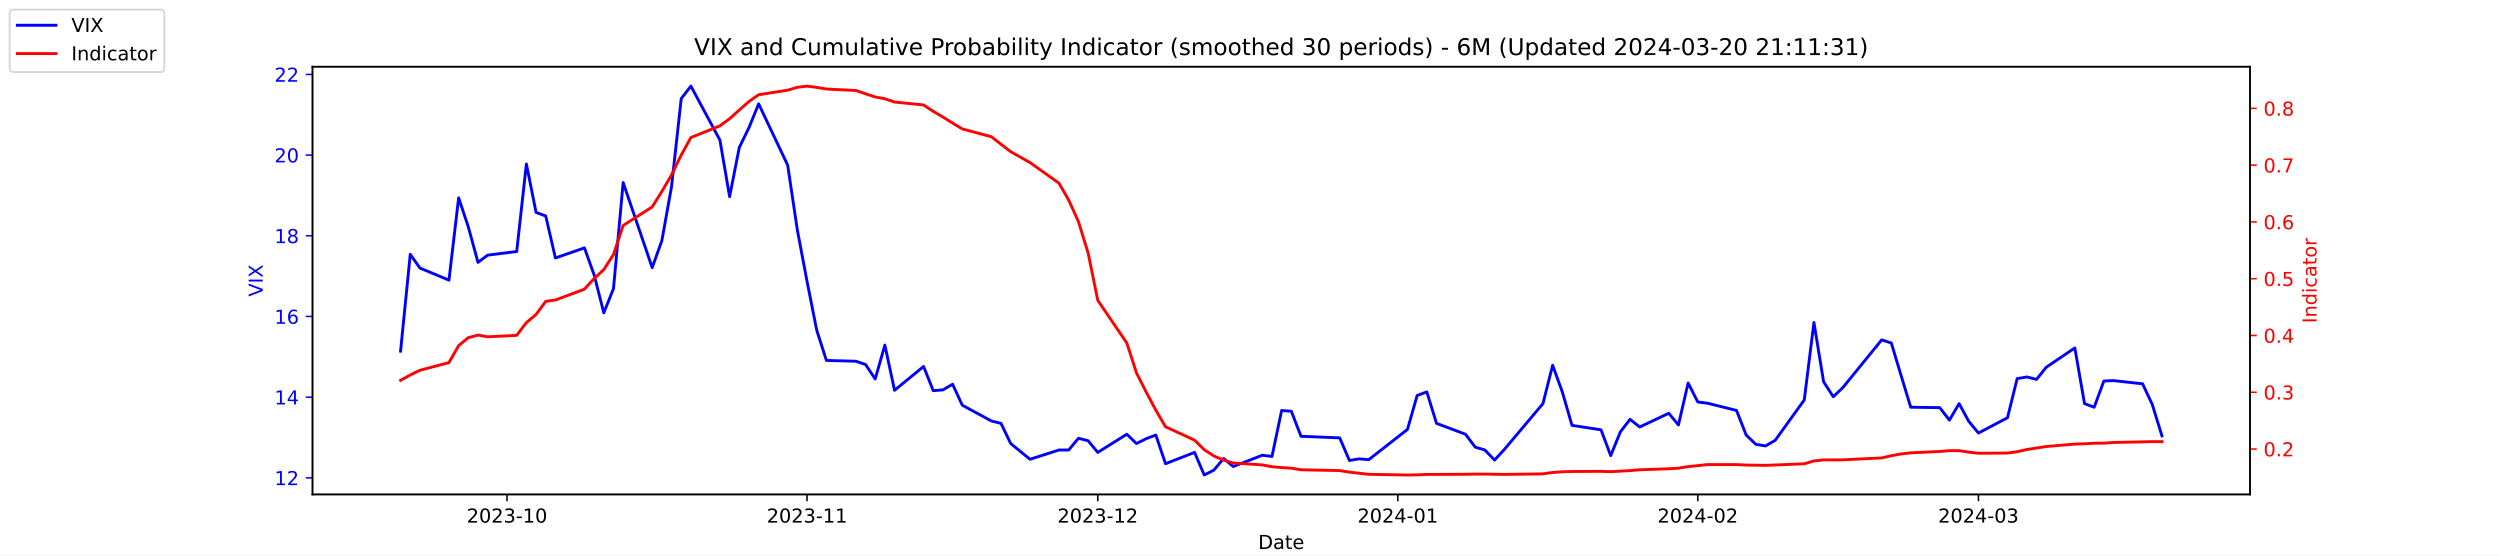
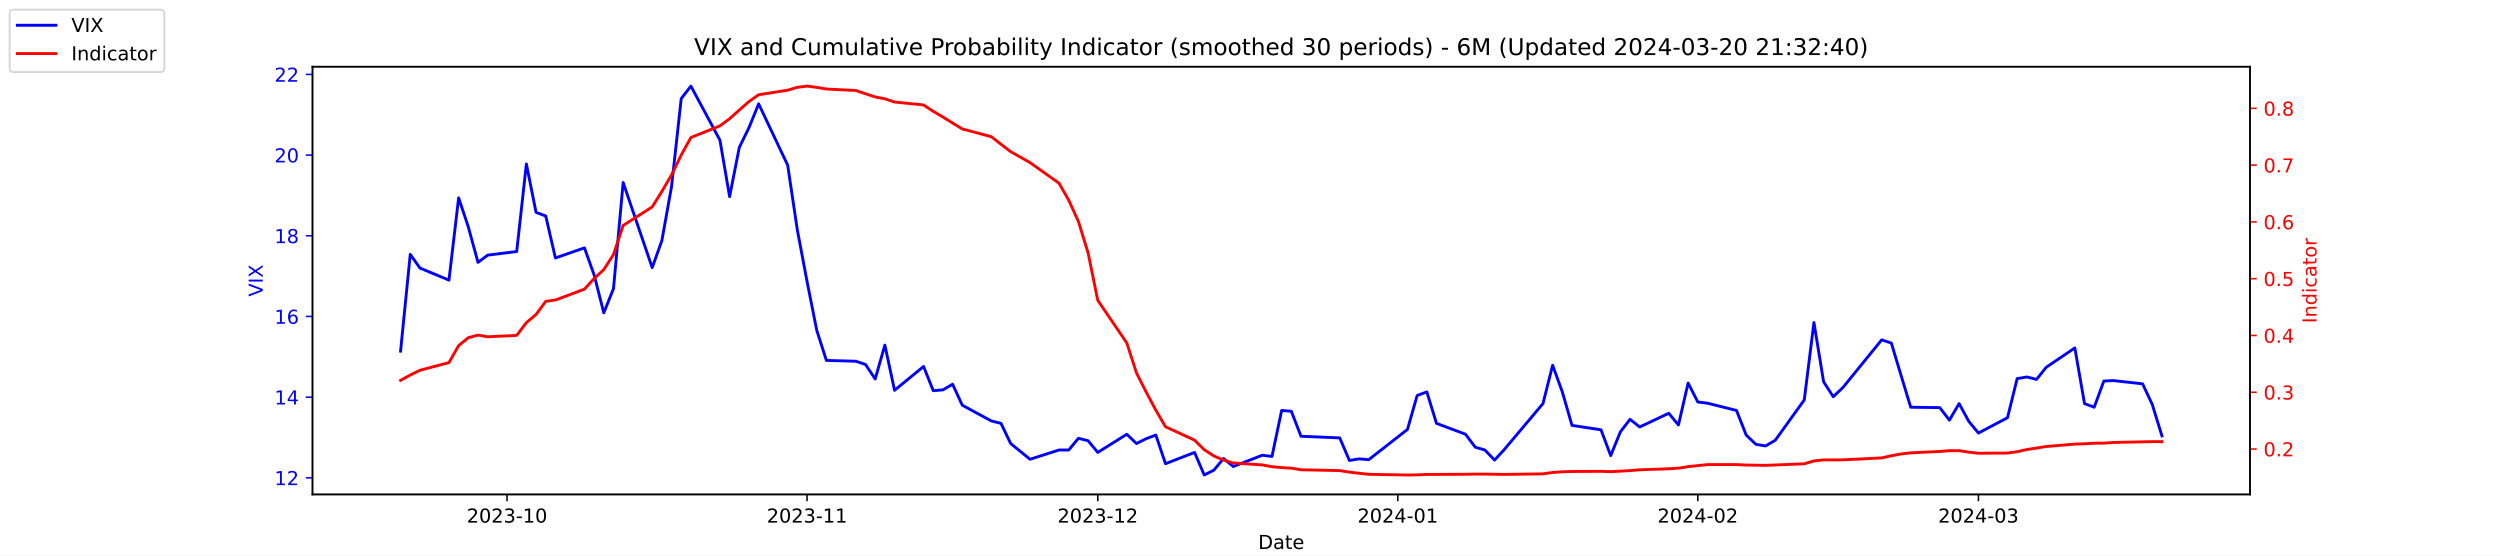
<svg xmlns="http://www.w3.org/2000/svg" xmlns:xlink="http://www.w3.org/1999/xlink" width="1296pt" height="288pt" viewBox="0 0 1296 288" version="1.1">
  <defs>
    <style type="text/css">*{stroke-linejoin: round; stroke-linecap: butt}</style>
  </defs>
  <g id="figure_1">
    <g id="patch_1">
      <path d="M 0 288  L 1296 288  L 1296 0  L 0 0  z " style="fill: #ffffff" />
    </g>
    <g id="axes_1">
      <g id="patch_2">
        <path d="M 162 256.32  L 1166.4 256.32  L 1166.4 34.56  L 162 34.56  z " style="fill: #ffffff" />
      </g>
      <g id="matplotlib.axis_1">
        <g id="xtick_1">
          <g id="line2d_1">
            <defs>
-               <path id="m74abf81639" d="M 0 0  L 0 3.5  " style="stroke: #000000; stroke-width: 0.8" />
+               <path id="m8ba4e95aa3" d="M 0 0  L 0 3.5  " style="stroke: #000000; stroke-width: 0.8" />
            </defs>
            <g>
-               <use xlink:href="#m74abf81639" x="262.841" y="256.32" style="stroke: #000000; stroke-width: 0.8" />
+               <use xlink:href="#m8ba4e95aa3" x="262.841" y="256.32" style="stroke: #000000; stroke-width: 0.8" />
            </g>
          </g>
          <g id="text_1">
            <g transform="translate(241.95 270.9184) scale(0.1 -0.1)">
              <defs>
                <path id="DejaVuSans-32" d="M 1228 531  L 3431 531  L 3431 0  L 469 0  L 469 531  Q 828 903 1448 1529  Q 2069 2156 2228 2338  Q 2531 2678 2651 2914  Q 2772 3150 2772 3378  Q 2772 3750 2511 3984  Q 2250 4219 1831 4219  Q 1534 4219 1204 4116  Q 875 4013 500 3803  L 500 4441  Q 881 4594 1212 4672  Q 1544 4750 1819 4750  Q 2544 4750 2975 4387  Q 3406 4025 3406 3419  Q 3406 3131 3298 2873  Q 3191 2616 2906 2266  Q 2828 2175 2409 1742  Q 1991 1309 1228 531  z " transform="scale(0.015625)" />
                <path id="DejaVuSans-30" d="M 2034 4250  Q 1547 4250 1301 3770  Q 1056 3291 1056 2328  Q 1056 1369 1301 889  Q 1547 409 2034 409  Q 2525 409 2770 889  Q 3016 1369 3016 2328  Q 3016 3291 2770 3770  Q 2525 4250 2034 4250  z M 2034 4750  Q 2819 4750 3233 4129  Q 3647 3509 3647 2328  Q 3647 1150 3233 529  Q 2819 -91 2034 -91  Q 1250 -91 836 529  Q 422 1150 422 2328  Q 422 3509 836 4129  Q 1250 4750 2034 4750  z " transform="scale(0.015625)" />
                <path id="DejaVuSans-33" d="M 2597 2516  Q 3050 2419 3304 2112  Q 3559 1806 3559 1356  Q 3559 666 3084 287  Q 2609 -91 1734 -91  Q 1441 -91 1130 -33  Q 819 25 488 141  L 488 750  Q 750 597 1062 519  Q 1375 441 1716 441  Q 2309 441 2620 675  Q 2931 909 2931 1356  Q 2931 1769 2642 2001  Q 2353 2234 1838 2234  L 1294 2234  L 1294 2753  L 1863 2753  Q 2328 2753 2575 2939  Q 2822 3125 2822 3475  Q 2822 3834 2567 4026  Q 2313 4219 1838 4219  Q 1578 4219 1281 4162  Q 984 4106 628 3988  L 628 4550  Q 988 4650 1302 4700  Q 1616 4750 1894 4750  Q 2613 4750 3031 4423  Q 3450 4097 3450 3541  Q 3450 3153 3228 2886  Q 3006 2619 2597 2516  z " transform="scale(0.015625)" />
                <path id="DejaVuSans-2d" d="M 313 2009  L 1997 2009  L 1997 1497  L 313 1497  L 313 2009  z " transform="scale(0.015625)" />
                <path id="DejaVuSans-31" d="M 794 531  L 1825 531  L 1825 4091  L 703 3866  L 703 4441  L 1819 4666  L 2450 4666  L 2450 531  L 3481 531  L 3481 0  L 794 0  L 794 531  z " transform="scale(0.015625)" />
              </defs>
              <use xlink:href="#DejaVuSans-32" />
              <use xlink:href="#DejaVuSans-30" x="63.623" />
              <use xlink:href="#DejaVuSans-32" x="127.246" />
              <use xlink:href="#DejaVuSans-33" x="190.869" />
              <use xlink:href="#DejaVuSans-2d" x="254.492" />
              <use xlink:href="#DejaVuSans-31" x="290.576" />
              <use xlink:href="#DejaVuSans-30" x="354.199" />
            </g>
          </g>
        </g>
        <g id="xtick_2">
          <g id="line2d_2">
            <g>
-               <use xlink:href="#m74abf81639" x="418.368" y="256.32" style="stroke: #000000; stroke-width: 0.8" />
+               <use xlink:href="#m8ba4e95aa3" x="418.368" y="256.32" style="stroke: #000000; stroke-width: 0.8" />
            </g>
          </g>
          <g id="text_2">
            <g transform="translate(397.4764 270.9184) scale(0.1 -0.1)">
              <use xlink:href="#DejaVuSans-32" />
              <use xlink:href="#DejaVuSans-30" x="63.623" />
              <use xlink:href="#DejaVuSans-32" x="127.246" />
              <use xlink:href="#DejaVuSans-33" x="190.869" />
              <use xlink:href="#DejaVuSans-2d" x="254.492" />
              <use xlink:href="#DejaVuSans-31" x="290.576" />
              <use xlink:href="#DejaVuSans-31" x="354.199" />
            </g>
          </g>
        </g>
        <g id="xtick_3">
          <g id="line2d_3">
            <g>
-               <use xlink:href="#m74abf81639" x="569.086" y="256.32" style="stroke: #000000; stroke-width: 0.8" />
+               <use xlink:href="#m8ba4e95aa3" x="569.086" y="256.32" style="stroke: #000000; stroke-width: 0.8" />
            </g>
          </g>
          <g id="text_3">
            <g transform="translate(548.195 270.9184) scale(0.1 -0.1)">
              <use xlink:href="#DejaVuSans-32" />
              <use xlink:href="#DejaVuSans-30" x="63.623" />
              <use xlink:href="#DejaVuSans-32" x="127.246" />
              <use xlink:href="#DejaVuSans-33" x="190.869" />
              <use xlink:href="#DejaVuSans-2d" x="254.492" />
              <use xlink:href="#DejaVuSans-31" x="290.576" />
              <use xlink:href="#DejaVuSans-32" x="354.199" />
            </g>
          </g>
        </g>
        <g id="xtick_4">
          <g id="line2d_4">
            <g>
-               <use xlink:href="#m74abf81639" x="724.613" y="256.32" style="stroke: #000000; stroke-width: 0.8" />
+               <use xlink:href="#m8ba4e95aa3" x="724.613" y="256.32" style="stroke: #000000; stroke-width: 0.8" />
            </g>
          </g>
          <g id="text_4">
            <g transform="translate(703.7214 270.9184) scale(0.1 -0.1)">
              <defs>
                <path id="DejaVuSans-34" d="M 2419 4116  L 825 1625  L 2419 1625  L 2419 4116  z M 2253 4666  L 3047 4666  L 3047 1625  L 3713 1625  L 3713 1100  L 3047 1100  L 3047 0  L 2419 0  L 2419 1100  L 313 1100  L 313 1709  L 2253 4666  z " transform="scale(0.015625)" />
              </defs>
              <use xlink:href="#DejaVuSans-32" />
              <use xlink:href="#DejaVuSans-30" x="63.623" />
              <use xlink:href="#DejaVuSans-32" x="127.246" />
              <use xlink:href="#DejaVuSans-34" x="190.869" />
              <use xlink:href="#DejaVuSans-2d" x="254.492" />
              <use xlink:href="#DejaVuSans-30" x="290.576" />
              <use xlink:href="#DejaVuSans-31" x="354.199" />
            </g>
          </g>
        </g>
        <g id="xtick_5">
          <g id="line2d_5">
            <g>
-               <use xlink:href="#m74abf81639" x="880.139" y="256.32" style="stroke: #000000; stroke-width: 0.8" />
+               <use xlink:href="#m8ba4e95aa3" x="880.139" y="256.32" style="stroke: #000000; stroke-width: 0.8" />
            </g>
          </g>
          <g id="text_5">
            <g transform="translate(859.2479 270.9184) scale(0.1 -0.1)">
              <use xlink:href="#DejaVuSans-32" />
              <use xlink:href="#DejaVuSans-30" x="63.623" />
              <use xlink:href="#DejaVuSans-32" x="127.246" />
              <use xlink:href="#DejaVuSans-34" x="190.869" />
              <use xlink:href="#DejaVuSans-2d" x="254.492" />
              <use xlink:href="#DejaVuSans-30" x="290.576" />
              <use xlink:href="#DejaVuSans-32" x="354.199" />
            </g>
          </g>
        </g>
        <g id="xtick_6">
          <g id="line2d_6">
            <g>
-               <use xlink:href="#m74abf81639" x="1025.632" y="256.32" style="stroke: #000000; stroke-width: 0.8" />
+               <use xlink:href="#m8ba4e95aa3" x="1025.632" y="256.32" style="stroke: #000000; stroke-width: 0.8" />
            </g>
          </g>
          <g id="text_6">
            <g transform="translate(1004.74 270.9184) scale(0.1 -0.1)">
              <use xlink:href="#DejaVuSans-32" />
              <use xlink:href="#DejaVuSans-30" x="63.623" />
              <use xlink:href="#DejaVuSans-32" x="127.246" />
              <use xlink:href="#DejaVuSans-34" x="190.869" />
              <use xlink:href="#DejaVuSans-2d" x="254.492" />
              <use xlink:href="#DejaVuSans-30" x="290.576" />
              <use xlink:href="#DejaVuSans-33" x="354.199" />
            </g>
          </g>
        </g>
        <g id="text_7">
          <g transform="translate(652.2492 284.5966) scale(0.1 -0.1)">
            <defs>
              <path id="DejaVuSans-44" d="M 1259 4147  L 1259 519  L 2022 519  Q 2988 519 3436 956  Q 3884 1394 3884 2338  Q 3884 3275 3436 3711  Q 2988 4147 2022 4147  L 1259 4147  z M 628 4666  L 1925 4666  Q 3281 4666 3915 4102  Q 4550 3538 4550 2338  Q 4550 1131 3912 565  Q 3275 0 1925 0  L 628 0  L 628 4666  z " transform="scale(0.015625)" />
              <path id="DejaVuSans-61" d="M 2194 1759  Q 1497 1759 1228 1600  Q 959 1441 959 1056  Q 959 750 1161 570  Q 1363 391 1709 391  Q 2188 391 2477 730  Q 2766 1069 2766 1631  L 2766 1759  L 2194 1759  z M 3341 1997  L 3341 0  L 2766 0  L 2766 531  Q 2569 213 2275 61  Q 1981 -91 1556 -91  Q 1019 -91 701 211  Q 384 513 384 1019  Q 384 1609 779 1909  Q 1175 2209 1959 2209  L 2766 2209  L 2766 2266  Q 2766 2663 2505 2880  Q 2244 3097 1772 3097  Q 1472 3097 1187 3025  Q 903 2953 641 2809  L 641 3341  Q 956 3463 1253 3523  Q 1550 3584 1831 3584  Q 2591 3584 2966 3190  Q 3341 2797 3341 1997  z " transform="scale(0.015625)" />
              <path id="DejaVuSans-74" d="M 1172 4494  L 1172 3500  L 2356 3500  L 2356 3053  L 1172 3053  L 1172 1153  Q 1172 725 1289 603  Q 1406 481 1766 481  L 2356 481  L 2356 0  L 1766 0  Q 1100 0 847 248  Q 594 497 594 1153  L 594 3053  L 172 3053  L 172 3500  L 594 3500  L 594 4494  L 1172 4494  z " transform="scale(0.015625)" />
              <path id="DejaVuSans-65" d="M 3597 1894  L 3597 1613  L 953 1613  Q 991 1019 1311 708  Q 1631 397 2203 397  Q 2534 397 2845 478  Q 3156 559 3463 722  L 3463 178  Q 3153 47 2828 -22  Q 2503 -91 2169 -91  Q 1331 -91 842 396  Q 353 884 353 1716  Q 353 2575 817 3079  Q 1281 3584 2069 3584  Q 2775 3584 3186 3129  Q 3597 2675 3597 1894  z M 3022 2063  Q 3016 2534 2758 2815  Q 2500 3097 2075 3097  Q 1594 3097 1305 2825  Q 1016 2553 972 2059  L 3022 2063  z " transform="scale(0.015625)" />
            </defs>
            <use xlink:href="#DejaVuSans-44" />
            <use xlink:href="#DejaVuSans-61" x="77.002" />
            <use xlink:href="#DejaVuSans-74" x="138.281" />
            <use xlink:href="#DejaVuSans-65" x="177.49" />
          </g>
        </g>
      </g>
      <g id="matplotlib.axis_2">
        <g id="ytick_1">
          <g id="line2d_7">
            <defs>
-               <path id="m0c8f00a185" d="M 0 0  L -3.5 0  " style="stroke: #0000ff; stroke-width: 0.8" />
+               <path id="mf5f416927c" d="M 0 0  L -3.5 0  " style="stroke: #0000ff; stroke-width: 0.8" />
            </defs>
            <g>
-               <use xlink:href="#m0c8f00a185" x="162" y="247.704" style="fill: #0000ff; stroke: #0000ff; stroke-width: 0.8" />
+               <use xlink:href="#mf5f416927c" x="162" y="247.704" style="fill: #0000ff; stroke: #0000ff; stroke-width: 0.8" />
            </g>
          </g>
          <g id="text_8">
            <g style="fill: #0000ff" transform="translate(142.275 251.5031) scale(0.1 -0.1)">
              <use xlink:href="#DejaVuSans-31" />
              <use xlink:href="#DejaVuSans-32" x="63.623" />
            </g>
          </g>
        </g>
        <g id="ytick_2">
          <g id="line2d_8">
            <g>
-               <use xlink:href="#m0c8f00a185" x="162" y="205.878" style="fill: #0000ff; stroke: #0000ff; stroke-width: 0.8" />
+               <use xlink:href="#mf5f416927c" x="162" y="205.878" style="fill: #0000ff; stroke: #0000ff; stroke-width: 0.8" />
            </g>
          </g>
          <g id="text_9">
            <g style="fill: #0000ff" transform="translate(142.275 209.6774) scale(0.1 -0.1)">
              <use xlink:href="#DejaVuSans-31" />
              <use xlink:href="#DejaVuSans-34" x="63.623" />
            </g>
          </g>
        </g>
        <g id="ytick_3">
          <g id="line2d_9">
            <g>
-               <use xlink:href="#m0c8f00a185" x="162" y="164.052" style="fill: #0000ff; stroke: #0000ff; stroke-width: 0.8" />
+               <use xlink:href="#mf5f416927c" x="162" y="164.052" style="fill: #0000ff; stroke: #0000ff; stroke-width: 0.8" />
            </g>
          </g>
          <g id="text_10">
            <g style="fill: #0000ff" transform="translate(142.275 167.8517) scale(0.1 -0.1)">
              <defs>
                <path id="DejaVuSans-36" d="M 2113 2584  Q 1688 2584 1439 2293  Q 1191 2003 1191 1497  Q 1191 994 1439 701  Q 1688 409 2113 409  Q 2538 409 2786 701  Q 3034 994 3034 1497  Q 3034 2003 2786 2293  Q 2538 2584 2113 2584  z M 3366 4563  L 3366 3988  Q 3128 4100 2886 4159  Q 2644 4219 2406 4219  Q 1781 4219 1451 3797  Q 1122 3375 1075 2522  Q 1259 2794 1537 2939  Q 1816 3084 2150 3084  Q 2853 3084 3261 2657  Q 3669 2231 3669 1497  Q 3669 778 3244 343  Q 2819 -91 2113 -91  Q 1303 -91 875 529  Q 447 1150 447 2328  Q 447 3434 972 4092  Q 1497 4750 2381 4750  Q 2619 4750 2861 4703  Q 3103 4656 3366 4563  z " transform="scale(0.015625)" />
              </defs>
              <use xlink:href="#DejaVuSans-31" />
              <use xlink:href="#DejaVuSans-36" x="63.623" />
            </g>
          </g>
        </g>
        <g id="ytick_4">
          <g id="line2d_10">
            <g>
-               <use xlink:href="#m0c8f00a185" x="162" y="122.227" style="fill: #0000ff; stroke: #0000ff; stroke-width: 0.8" />
+               <use xlink:href="#mf5f416927c" x="162" y="122.227" style="fill: #0000ff; stroke: #0000ff; stroke-width: 0.8" />
            </g>
          </g>
          <g id="text_11">
            <g style="fill: #0000ff" transform="translate(142.275 126.0259) scale(0.1 -0.1)">
              <defs>
                <path id="DejaVuSans-38" d="M 2034 2216  Q 1584 2216 1326 1975  Q 1069 1734 1069 1313  Q 1069 891 1326 650  Q 1584 409 2034 409  Q 2484 409 2743 651  Q 3003 894 3003 1313  Q 3003 1734 2745 1975  Q 2488 2216 2034 2216  z M 1403 2484  Q 997 2584 770 2862  Q 544 3141 544 3541  Q 544 4100 942 4425  Q 1341 4750 2034 4750  Q 2731 4750 3128 4425  Q 3525 4100 3525 3541  Q 3525 3141 3298 2862  Q 3072 2584 2669 2484  Q 3125 2378 3379 2068  Q 3634 1759 3634 1313  Q 3634 634 3220 271  Q 2806 -91 2034 -91  Q 1263 -91 848 271  Q 434 634 434 1313  Q 434 1759 690 2068  Q 947 2378 1403 2484  z M 1172 3481  Q 1172 3119 1398 2916  Q 1625 2713 2034 2713  Q 2441 2713 2670 2916  Q 2900 3119 2900 3481  Q 2900 3844 2670 4047  Q 2441 4250 2034 4250  Q 1625 4250 1398 4047  Q 1172 3844 1172 3481  z " transform="scale(0.015625)" />
              </defs>
              <use xlink:href="#DejaVuSans-31" />
              <use xlink:href="#DejaVuSans-38" x="63.623" />
            </g>
          </g>
        </g>
        <g id="ytick_5">
          <g id="line2d_11">
            <g>
-               <use xlink:href="#m0c8f00a185" x="162" y="80.401" style="fill: #0000ff; stroke: #0000ff; stroke-width: 0.8" />
+               <use xlink:href="#mf5f416927c" x="162" y="80.401" style="fill: #0000ff; stroke: #0000ff; stroke-width: 0.8" />
            </g>
          </g>
          <g id="text_12">
            <g style="fill: #0000ff" transform="translate(142.275 84.2002) scale(0.1 -0.1)">
              <use xlink:href="#DejaVuSans-32" />
              <use xlink:href="#DejaVuSans-30" x="63.623" />
            </g>
          </g>
        </g>
        <g id="ytick_6">
          <g id="line2d_12">
            <g>
-               <use xlink:href="#m0c8f00a185" x="162" y="38.575" style="fill: #0000ff; stroke: #0000ff; stroke-width: 0.8" />
+               <use xlink:href="#mf5f416927c" x="162" y="38.575" style="fill: #0000ff; stroke: #0000ff; stroke-width: 0.8" />
            </g>
          </g>
          <g id="text_13">
            <g style="fill: #0000ff" transform="translate(142.275 42.37447) scale(0.1 -0.1)">
              <use xlink:href="#DejaVuSans-32" />
              <use xlink:href="#DejaVuSans-32" x="63.623" />
            </g>
          </g>
        </g>
        <g id="text_14">
          <g style="fill: #0000ff" transform="translate(136.1953 153.7603) rotate(-90) scale(0.1 -0.1)">
            <defs>
              <path id="DejaVuSans-56" d="M 1831 0  L 50 4666  L 709 4666  L 2188 738  L 3669 4666  L 4325 4666  L 2547 0  L 1831 0  z " transform="scale(0.015625)" />
              <path id="DejaVuSans-49" d="M 628 4666  L 1259 4666  L 1259 0  L 628 0  L 628 4666  z " transform="scale(0.015625)" />
              <path id="DejaVuSans-58" d="M 403 4666  L 1081 4666  L 2241 2931  L 3406 4666  L 4084 4666  L 2584 2425  L 4184 0  L 3506 0  L 2194 1984  L 872 0  L 191 0  L 1856 2491  L 403 4666  z " transform="scale(0.015625)" />
            </defs>
            <use xlink:href="#DejaVuSans-56" />
            <use xlink:href="#DejaVuSans-49" x="68.408" />
            <use xlink:href="#DejaVuSans-58" x="97.9" />
          </g>
        </g>
      </g>
      <g id="line2d_13">
-         <path d="M 207.655 182.037  L 212.672 131.847  L 217.689 138.957  L 232.739 145.231  L 237.756 102.569  L 242.773 117.626  L 247.79 136.029  L 252.807 132.265  L 267.858 130.383  L 272.875 85.002  L 277.892 110.097  L 282.909 111.979  L 287.926 133.729  L 302.977 128.501  L 307.994 142.512  L 313.011 162.17  L 318.028 149.623  L 323.045 94.622  L 338.096 138.748  L 343.113 124.736  L 348.13 96.713  L 353.147 51.123  L 358.164 44.64  L 373.215 72.663  L 378.232 101.941  L 383.249 76.428  L 388.266 66.18  L 393.283 53.842  L 408.334 85.629  L 413.351 119.299  L 418.368 145.858  L 423.385 171.163  L 428.402 186.847  L 443.662 187.266  L 448.679 188.939  L 453.696 196.467  L 458.713 178.901  L 463.73 202.323  L 478.781 189.984  L 483.798 202.532  L 488.815 202.114  L 493.832 199.186  L 498.849 210.061  L 513.9 218.217  L 518.917 219.472  L 523.934 229.928  L 533.967 238.084  L 549.018 233.274  L 554.035 233.274  L 559.052 227.209  L 564.069 228.464  L 569.086 234.529  L 584.137 225.118  L 589.154 229.928  L 594.171 227.418  L 599.188 225.536  L 604.205 240.384  L 619.256 234.529  L 624.273 246.24  L 629.29 243.73  L 634.307 237.666  L 639.324 241.848  L 654.375 235.993  L 659.392 236.62  L 664.409 212.779  L 669.426 213.198  L 674.443 226.164  L 694.511 227  L 699.528 238.711  L 704.545 237.875  L 709.562 238.293  L 729.63 222.608  L 734.647 205.042  L 739.664 203.159  L 744.681 219.472  L 759.732 225.118  L 764.749 231.81  L 769.766 233.274  L 774.783 238.502  L 779.8 233.065  L 799.868 209.224  L 804.885 189.357  L 809.902 203.159  L 814.919 220.517  L 829.969 222.818  L 834.986 236.202  L 840.003 223.863  L 845.02 217.38  L 850.037 221.354  L 865.088 214.243  L 870.105 220.308  L 875.122 198.559  L 880.139 208.388  L 885.156 209.015  L 900.207 212.779  L 905.224 225.536  L 910.241 230.346  L 915.258 231.183  L 920.275 228.255  L 935.326 207.342  L 940.343 167.189  L 945.36 197.931  L 950.377 205.669  L 955.394 200.859  L 975.462 176.182  L 980.479 177.855  L 985.496 194.585  L 990.513 211.106  L 1005.564 211.316  L 1010.581 217.798  L 1015.598 209.224  L 1020.615 218.426  L 1025.632 224.491  L 1040.683 216.544  L 1045.7 196.258  L 1050.717 195.422  L 1055.734 196.677  L 1060.751 190.403  L 1075.593 180.364  L 1080.61 209.224  L 1085.627 211.106  L 1090.644 197.513  L 1095.661 197.304  L 1110.711 198.977  L 1115.728 209.642  L 1120.745 225.955  " clip-path="url(#pa6ffb95fb0)" style="fill: none; stroke: #0000ff; stroke-width: 1.5; stroke-linecap: square" />
+         <path d="M 207.655 182.037  L 212.672 131.847  L 217.689 138.957  L 232.739 145.231  L 237.756 102.569  L 242.773 117.626  L 247.79 136.029  L 252.807 132.265  L 267.858 130.383  L 272.875 85.002  L 277.892 110.097  L 282.909 111.979  L 287.926 133.729  L 302.977 128.501  L 307.994 142.512  L 313.011 162.17  L 318.028 149.623  L 323.045 94.622  L 338.096 138.748  L 343.113 124.736  L 348.13 96.713  L 353.147 51.123  L 358.164 44.64  L 373.215 72.663  L 378.232 101.941  L 383.249 76.428  L 388.266 66.18  L 393.283 53.842  L 408.334 85.629  L 413.351 119.299  L 418.368 145.858  L 423.385 171.163  L 428.402 186.847  L 443.662 187.266  L 448.679 188.939  L 453.696 196.467  L 458.713 178.901  L 463.73 202.323  L 478.781 189.984  L 483.798 202.532  L 488.815 202.114  L 493.832 199.186  L 498.849 210.061  L 513.9 218.217  L 518.917 219.472  L 523.934 229.928  L 533.967 238.084  L 549.018 233.274  L 554.035 233.274  L 559.052 227.209  L 564.069 228.464  L 569.086 234.529  L 584.137 225.118  L 589.154 229.928  L 594.171 227.418  L 599.188 225.536  L 604.205 240.384  L 619.256 234.529  L 624.273 246.24  L 629.29 243.73  L 634.307 237.666  L 639.324 241.848  L 654.375 235.993  L 659.392 236.62  L 664.409 212.779  L 669.426 213.198  L 674.443 226.164  L 694.511 227  L 699.528 238.711  L 704.545 237.875  L 709.562 238.293  L 729.63 222.608  L 734.647 205.042  L 739.664 203.159  L 744.681 219.472  L 759.732 225.118  L 764.749 231.81  L 769.766 233.274  L 774.783 238.502  L 779.8 233.065  L 799.868 209.224  L 804.885 189.357  L 809.902 203.159  L 814.919 220.517  L 829.969 222.818  L 834.986 236.202  L 840.003 223.863  L 845.02 217.38  L 850.037 221.354  L 865.088 214.243  L 870.105 220.308  L 875.122 198.559  L 880.139 208.388  L 885.156 209.015  L 900.207 212.779  L 905.224 225.536  L 910.241 230.346  L 915.258 231.183  L 920.275 228.255  L 935.326 207.342  L 940.343 167.189  L 945.36 197.931  L 950.377 205.669  L 955.394 200.859  L 975.462 176.182  L 980.479 177.855  L 985.496 194.585  L 990.513 211.106  L 1005.564 211.316  L 1010.581 217.798  L 1015.598 209.224  L 1020.615 218.426  L 1025.632 224.491  L 1040.683 216.544  L 1045.7 196.258  L 1050.717 195.422  L 1055.734 196.677  L 1060.751 190.403  L 1075.593 180.364  L 1080.61 209.224  L 1085.627 211.106  L 1090.644 197.513  L 1095.661 197.304  L 1110.711 198.977  L 1115.728 209.642  L 1120.745 225.955  " clip-path="url(#pb4c5c69a81)" style="fill: none; stroke: #0000ff; stroke-width: 1.5; stroke-linecap: square" />
      </g>
      <g id="patch_3">
        <path d="M 162 256.32  L 162 34.56  " style="fill: none; stroke: #000000; stroke-width: 0.8; stroke-linejoin: miter; stroke-linecap: square" />
      </g>
      <g id="patch_4">
        <path d="M 1166.4 256.32  L 1166.4 34.56  " style="fill: none; stroke: #000000; stroke-width: 0.8; stroke-linejoin: miter; stroke-linecap: square" />
      </g>
      <g id="patch_5">
        <path d="M 162 256.32  L 1166.4 256.32  " style="fill: none; stroke: #000000; stroke-width: 0.8; stroke-linejoin: miter; stroke-linecap: square" />
      </g>
      <g id="patch_6">
        <path d="M 162 34.56  L 1166.4 34.56  " style="fill: none; stroke: #000000; stroke-width: 0.8; stroke-linejoin: miter; stroke-linecap: square" />
      </g>
    </g>
    <g id="axes_2">
      <g id="matplotlib.axis_3">
        <g id="ytick_7">
          <g id="line2d_14">
            <defs>
-               <path id="mca3c299d2a" d="M 0 0  L 3.5 0  " style="stroke: #ff0000; stroke-width: 0.8" />
+               <path id="me2f580a036" d="M 0 0  L 3.5 0  " style="stroke: #ff0000; stroke-width: 0.8" />
            </defs>
            <g>
-               <use xlink:href="#mca3c299d2a" x="1166.4" y="232.767" style="fill: #ff0000; stroke: #ff0000; stroke-width: 0.8" />
+               <use xlink:href="#me2f580a036" x="1166.4" y="232.767" style="fill: #ff0000; stroke: #ff0000; stroke-width: 0.8" />
            </g>
          </g>
          <g id="text_15">
            <g style="fill: #ff0000" transform="translate(1173.4 236.5664) scale(0.1 -0.1)">
              <defs>
                <path id="DejaVuSans-2e" d="M 684 794  L 1344 794  L 1344 0  L 684 0  L 684 794  z " transform="scale(0.015625)" />
              </defs>
              <use xlink:href="#DejaVuSans-30" />
              <use xlink:href="#DejaVuSans-2e" x="63.623" />
              <use xlink:href="#DejaVuSans-32" x="95.41" />
            </g>
          </g>
        </g>
        <g id="ytick_8">
          <g id="line2d_15">
            <g>
-               <use xlink:href="#mca3c299d2a" x="1166.4" y="203.335" style="fill: #ff0000; stroke: #ff0000; stroke-width: 0.8" />
+               <use xlink:href="#me2f580a036" x="1166.4" y="203.335" style="fill: #ff0000; stroke: #ff0000; stroke-width: 0.8" />
            </g>
          </g>
          <g id="text_16">
            <g style="fill: #ff0000" transform="translate(1173.4 207.1338) scale(0.1 -0.1)">
              <use xlink:href="#DejaVuSans-30" />
              <use xlink:href="#DejaVuSans-2e" x="63.623" />
              <use xlink:href="#DejaVuSans-33" x="95.41" />
            </g>
          </g>
        </g>
        <g id="ytick_9">
          <g id="line2d_16">
            <g>
-               <use xlink:href="#mca3c299d2a" x="1166.4" y="173.902" style="fill: #ff0000; stroke: #ff0000; stroke-width: 0.8" />
+               <use xlink:href="#me2f580a036" x="1166.4" y="173.902" style="fill: #ff0000; stroke: #ff0000; stroke-width: 0.8" />
            </g>
          </g>
          <g id="text_17">
            <g style="fill: #ff0000" transform="translate(1173.4 177.7013) scale(0.1 -0.1)">
              <use xlink:href="#DejaVuSans-30" />
              <use xlink:href="#DejaVuSans-2e" x="63.623" />
              <use xlink:href="#DejaVuSans-34" x="95.41" />
            </g>
          </g>
        </g>
        <g id="ytick_10">
          <g id="line2d_17">
            <g>
-               <use xlink:href="#mca3c299d2a" x="1166.4" y="144.469" style="fill: #ff0000; stroke: #ff0000; stroke-width: 0.8" />
+               <use xlink:href="#me2f580a036" x="1166.4" y="144.469" style="fill: #ff0000; stroke: #ff0000; stroke-width: 0.8" />
            </g>
          </g>
          <g id="text_18">
            <g style="fill: #ff0000" transform="translate(1173.4 148.2687) scale(0.1 -0.1)">
              <defs>
                <path id="DejaVuSans-35" d="M 691 4666  L 3169 4666  L 3169 4134  L 1269 4134  L 1269 2991  Q 1406 3038 1543 3061  Q 1681 3084 1819 3084  Q 2600 3084 3056 2656  Q 3513 2228 3513 1497  Q 3513 744 3044 326  Q 2575 -91 1722 -91  Q 1428 -91 1123 -41  Q 819 9 494 109  L 494 744  Q 775 591 1075 516  Q 1375 441 1709 441  Q 2250 441 2565 725  Q 2881 1009 2881 1497  Q 2881 1984 2565 2268  Q 2250 2553 1709 2553  Q 1456 2553 1204 2497  Q 953 2441 691 2322  L 691 4666  z " transform="scale(0.015625)" />
              </defs>
              <use xlink:href="#DejaVuSans-30" />
              <use xlink:href="#DejaVuSans-2e" x="63.623" />
              <use xlink:href="#DejaVuSans-35" x="95.41" />
            </g>
          </g>
        </g>
        <g id="ytick_11">
          <g id="line2d_18">
            <g>
-               <use xlink:href="#mca3c299d2a" x="1166.4" y="115.037" style="fill: #ff0000; stroke: #ff0000; stroke-width: 0.8" />
+               <use xlink:href="#me2f580a036" x="1166.4" y="115.037" style="fill: #ff0000; stroke: #ff0000; stroke-width: 0.8" />
            </g>
          </g>
          <g id="text_19">
            <g style="fill: #ff0000" transform="translate(1173.4 118.8361) scale(0.1 -0.1)">
              <use xlink:href="#DejaVuSans-30" />
              <use xlink:href="#DejaVuSans-2e" x="63.623" />
              <use xlink:href="#DejaVuSans-36" x="95.41" />
            </g>
          </g>
        </g>
        <g id="ytick_12">
          <g id="line2d_19">
            <g>
-               <use xlink:href="#mca3c299d2a" x="1166.4" y="85.604" style="fill: #ff0000; stroke: #ff0000; stroke-width: 0.8" />
+               <use xlink:href="#me2f580a036" x="1166.4" y="85.604" style="fill: #ff0000; stroke: #ff0000; stroke-width: 0.8" />
            </g>
          </g>
          <g id="text_20">
            <g style="fill: #ff0000" transform="translate(1173.4 89.40355) scale(0.1 -0.1)">
              <defs>
                <path id="DejaVuSans-37" d="M 525 4666  L 3525 4666  L 3525 4397  L 1831 0  L 1172 0  L 2766 4134  L 525 4134  L 525 4666  z " transform="scale(0.015625)" />
              </defs>
              <use xlink:href="#DejaVuSans-30" />
              <use xlink:href="#DejaVuSans-2e" x="63.623" />
              <use xlink:href="#DejaVuSans-37" x="95.41" />
            </g>
          </g>
        </g>
        <g id="ytick_13">
          <g id="line2d_20">
            <g>
-               <use xlink:href="#mca3c299d2a" x="1166.4" y="56.172" style="fill: #ff0000; stroke: #ff0000; stroke-width: 0.8" />
+               <use xlink:href="#me2f580a036" x="1166.4" y="56.172" style="fill: #ff0000; stroke: #ff0000; stroke-width: 0.8" />
            </g>
          </g>
          <g id="text_21">
            <g style="fill: #ff0000" transform="translate(1173.4 59.97098) scale(0.1 -0.1)">
              <use xlink:href="#DejaVuSans-30" />
              <use xlink:href="#DejaVuSans-2e" x="63.623" />
              <use xlink:href="#DejaVuSans-38" x="95.41" />
            </g>
          </g>
        </g>
        <g id="text_22">
          <g style="fill: #ff0000" transform="translate(1200.902 167.5353) rotate(-90) scale(0.1 -0.1)">
            <defs>
              <path id="DejaVuSans-6e" d="M 3513 2113  L 3513 0  L 2938 0  L 2938 2094  Q 2938 2591 2744 2837  Q 2550 3084 2163 3084  Q 1697 3084 1428 2787  Q 1159 2491 1159 1978  L 1159 0  L 581 0  L 581 3500  L 1159 3500  L 1159 2956  Q 1366 3272 1645 3428  Q 1925 3584 2291 3584  Q 2894 3584 3203 3211  Q 3513 2838 3513 2113  z " transform="scale(0.015625)" />
              <path id="DejaVuSans-64" d="M 2906 2969  L 2906 4863  L 3481 4863  L 3481 0  L 2906 0  L 2906 525  Q 2725 213 2448 61  Q 2172 -91 1784 -91  Q 1150 -91 751 415  Q 353 922 353 1747  Q 353 2572 751 3078  Q 1150 3584 1784 3584  Q 2172 3584 2448 3432  Q 2725 3281 2906 2969  z M 947 1747  Q 947 1113 1208 752  Q 1469 391 1925 391  Q 2381 391 2643 752  Q 2906 1113 2906 1747  Q 2906 2381 2643 2742  Q 2381 3103 1925 3103  Q 1469 3103 1208 2742  Q 947 2381 947 1747  z " transform="scale(0.015625)" />
              <path id="DejaVuSans-69" d="M 603 3500  L 1178 3500  L 1178 0  L 603 0  L 603 3500  z M 603 4863  L 1178 4863  L 1178 4134  L 603 4134  L 603 4863  z " transform="scale(0.015625)" />
              <path id="DejaVuSans-63" d="M 3122 3366  L 3122 2828  Q 2878 2963 2633 3030  Q 2388 3097 2138 3097  Q 1578 3097 1268 2742  Q 959 2388 959 1747  Q 959 1106 1268 751  Q 1578 397 2138 397  Q 2388 397 2633 464  Q 2878 531 3122 666  L 3122 134  Q 2881 22 2623 -34  Q 2366 -91 2075 -91  Q 1284 -91 818 406  Q 353 903 353 1747  Q 353 2603 823 3093  Q 1294 3584 2113 3584  Q 2378 3584 2631 3529  Q 2884 3475 3122 3366  z " transform="scale(0.015625)" />
              <path id="DejaVuSans-6f" d="M 1959 3097  Q 1497 3097 1228 2736  Q 959 2375 959 1747  Q 959 1119 1226 758  Q 1494 397 1959 397  Q 2419 397 2687 759  Q 2956 1122 2956 1747  Q 2956 2369 2687 2733  Q 2419 3097 1959 3097  z M 1959 3584  Q 2709 3584 3137 3096  Q 3566 2609 3566 1747  Q 3566 888 3137 398  Q 2709 -91 1959 -91  Q 1206 -91 779 398  Q 353 888 353 1747  Q 353 2609 779 3096  Q 1206 3584 1959 3584  z " transform="scale(0.015625)" />
              <path id="DejaVuSans-72" d="M 2631 2963  Q 2534 3019 2420 3045  Q 2306 3072 2169 3072  Q 1681 3072 1420 2755  Q 1159 2438 1159 1844  L 1159 0  L 581 0  L 581 3500  L 1159 3500  L 1159 2956  Q 1341 3275 1631 3429  Q 1922 3584 2338 3584  Q 2397 3584 2469 3576  Q 2541 3569 2628 3553  L 2631 2963  z " transform="scale(0.015625)" />
            </defs>
            <use xlink:href="#DejaVuSans-49" />
            <use xlink:href="#DejaVuSans-6e" x="29.492" />
            <use xlink:href="#DejaVuSans-64" x="92.871" />
            <use xlink:href="#DejaVuSans-69" x="156.348" />
            <use xlink:href="#DejaVuSans-63" x="184.131" />
            <use xlink:href="#DejaVuSans-61" x="239.111" />
            <use xlink:href="#DejaVuSans-74" x="300.391" />
            <use xlink:href="#DejaVuSans-6f" x="339.6" />
            <use xlink:href="#DejaVuSans-72" x="400.781" />
          </g>
        </g>
      </g>
      <g id="line2d_21">
-         <path d="M 207.655 197.17  L 212.672 194.42  L 217.689 191.952  L 232.739 187.965  L 237.756 179.159  L 242.773 175.057  L 247.79 173.71  L 252.807 174.603  L 267.858 173.856  L 272.875 167.234  L 277.892 163.021  L 282.909 156.219  L 287.926 155.528  L 302.977 149.892  L 307.994 144.391  L 313.011 139.763  L 318.028 131.934  L 323.045 116.876  L 338.096 107.263  L 343.113 99.246  L 348.13 90.671  L 353.147 80.355  L 358.164 71.288  L 373.215 65.244  L 378.232 61.542  L 383.249 57.042  L 388.266 52.637  L 393.283 49.113  L 408.334 46.753  L 413.351 45.251  L 418.368 44.64  L 423.385 45.305  L 428.402 46.147  L 443.662 46.917  L 448.679 48.598  L 453.696 50.26  L 458.713 51.222  L 463.73 52.889  L 478.781 54.41  L 483.798 57.728  L 488.815 60.671  L 493.832 63.796  L 498.849 66.847  L 513.9 70.875  L 518.917 74.779  L 523.934 78.618  L 533.967 84.291  L 549.018 94.993  L 554.035 103.787  L 559.052 114.828  L 564.069 131.139  L 569.086 155.694  L 584.137 177.806  L 589.154 193.337  L 594.171 203.236  L 599.188 212.661  L 604.205 221.248  L 619.256 228.179  L 624.273 233.129  L 629.29 236.376  L 634.307 238.506  L 639.324 240.014  L 654.375 241.003  L 659.392 241.95  L 664.409 242.391  L 669.426 242.696  L 674.443 243.531  L 694.511 243.953  L 699.528 244.761  L 704.545 245.325  L 709.562 245.886  L 729.63 246.24  L 734.647 246.165  L 739.664 245.937  L 744.681 245.937  L 759.732 245.864  L 764.749 245.767  L 769.766 245.767  L 774.783 245.848  L 779.8 245.937  L 799.868 245.642  L 804.885 244.929  L 809.902 244.573  L 814.919 244.418  L 829.969 244.342  L 834.986 244.518  L 840.003 244.245  L 845.02 243.957  L 850.037 243.531  L 865.088 243.014  L 870.105 242.703  L 875.122 241.906  L 880.139 241.381  L 885.156 240.842  L 900.207 240.842  L 905.224 241.085  L 910.241 241.166  L 915.258 241.248  L 920.275 241.044  L 935.326 240.436  L 940.343 238.95  L 945.36 238.408  L 950.377 238.422  L 955.394 238.371  L 975.462 237.386  L 980.479 236.258  L 985.496 235.329  L 990.513 234.757  L 1005.564 234.036  L 1010.581 233.621  L 1015.598 233.621  L 1020.615 234.405  L 1025.632 234.963  L 1040.683 234.86  L 1045.7 234.159  L 1050.717 233.041  L 1055.734 232.266  L 1060.751 231.472  L 1075.593 230.215  L 1080.61 230.057  L 1085.627 229.764  L 1090.644 229.731  L 1095.661 229.373  L 1110.711 229.045  L 1115.728 228.942  L 1120.745 228.956  " clip-path="url(#pa6ffb95fb0)" style="fill: none; stroke: #ff0000; stroke-width: 1.5; stroke-linecap: square" />
+         <path d="M 207.655 197.17  L 212.672 194.42  L 217.689 191.952  L 232.739 187.965  L 237.756 179.159  L 242.773 175.057  L 247.79 173.71  L 252.807 174.603  L 267.858 173.856  L 272.875 167.234  L 277.892 163.021  L 282.909 156.219  L 287.926 155.528  L 302.977 149.892  L 307.994 144.391  L 313.011 139.763  L 318.028 131.934  L 323.045 116.876  L 338.096 107.263  L 343.113 99.246  L 348.13 90.671  L 353.147 80.355  L 358.164 71.288  L 373.215 65.244  L 378.232 61.542  L 383.249 57.042  L 388.266 52.637  L 393.283 49.113  L 408.334 46.753  L 413.351 45.251  L 418.368 44.64  L 423.385 45.305  L 428.402 46.147  L 443.662 46.917  L 448.679 48.598  L 453.696 50.26  L 458.713 51.222  L 463.73 52.889  L 478.781 54.41  L 483.798 57.728  L 488.815 60.671  L 493.832 63.796  L 498.849 66.847  L 513.9 70.875  L 518.917 74.779  L 523.934 78.618  L 533.967 84.291  L 549.018 94.993  L 554.035 103.787  L 559.052 114.828  L 564.069 131.139  L 569.086 155.694  L 584.137 177.806  L 589.154 193.337  L 594.171 203.236  L 599.188 212.661  L 604.205 221.248  L 619.256 228.179  L 624.273 233.129  L 629.29 236.376  L 634.307 238.506  L 639.324 240.014  L 654.375 241.003  L 659.392 241.95  L 664.409 242.391  L 669.426 242.696  L 674.443 243.531  L 694.511 243.953  L 699.528 244.761  L 704.545 245.325  L 709.562 245.886  L 729.63 246.24  L 734.647 246.165  L 739.664 245.937  L 744.681 245.937  L 759.732 245.864  L 764.749 245.767  L 769.766 245.767  L 774.783 245.848  L 779.8 245.937  L 799.868 245.642  L 804.885 244.929  L 809.902 244.573  L 814.919 244.418  L 829.969 244.342  L 834.986 244.518  L 840.003 244.245  L 845.02 243.957  L 850.037 243.531  L 865.088 243.014  L 870.105 242.703  L 875.122 241.906  L 880.139 241.381  L 885.156 240.842  L 900.207 240.842  L 905.224 241.085  L 910.241 241.166  L 915.258 241.248  L 920.275 241.044  L 935.326 240.436  L 940.343 238.95  L 945.36 238.408  L 950.377 238.422  L 955.394 238.371  L 975.462 237.386  L 980.479 236.258  L 985.496 235.329  L 990.513 234.757  L 1005.564 234.036  L 1010.581 233.621  L 1015.598 233.621  L 1020.615 234.405  L 1025.632 234.963  L 1040.683 234.86  L 1045.7 234.159  L 1050.717 233.041  L 1055.734 232.266  L 1060.751 231.472  L 1075.593 230.215  L 1080.61 230.057  L 1085.627 229.764  L 1090.644 229.731  L 1095.661 229.373  L 1110.711 229.045  L 1115.728 228.942  L 1120.745 228.956  " clip-path="url(#pb4c5c69a81)" style="fill: none; stroke: #ff0000; stroke-width: 1.5; stroke-linecap: square" />
      </g>
      <g id="patch_7">
        <path d="M 162 256.32  L 162 34.56  " style="fill: none; stroke: #000000; stroke-width: 0.8; stroke-linejoin: miter; stroke-linecap: square" />
      </g>
      <g id="patch_8">
        <path d="M 1166.4 256.32  L 1166.4 34.56  " style="fill: none; stroke: #000000; stroke-width: 0.8; stroke-linejoin: miter; stroke-linecap: square" />
      </g>
      <g id="patch_9">
        <path d="M 162 256.32  L 1166.4 256.32  " style="fill: none; stroke: #000000; stroke-width: 0.8; stroke-linejoin: miter; stroke-linecap: square" />
      </g>
      <g id="patch_10">
        <path d="M 162 34.56  L 1166.4 34.56  " style="fill: none; stroke: #000000; stroke-width: 0.8; stroke-linejoin: miter; stroke-linecap: square" />
      </g>
      <g id="text_23">
        <g transform="translate(359.8481 28.56) scale(0.12 -0.12)">
          <defs>
            <path id="DejaVuSans-20" transform="scale(0.015625)" />
            <path id="DejaVuSans-43" d="M 4122 4306  L 4122 3641  Q 3803 3938 3442 4084  Q 3081 4231 2675 4231  Q 1875 4231 1450 3742  Q 1025 3253 1025 2328  Q 1025 1406 1450 917  Q 1875 428 2675 428  Q 3081 428 3442 575  Q 3803 722 4122 1019  L 4122 359  Q 3791 134 3420 21  Q 3050 -91 2638 -91  Q 1578 -91 968 557  Q 359 1206 359 2328  Q 359 3453 968 4101  Q 1578 4750 2638 4750  Q 3056 4750 3426 4639  Q 3797 4528 4122 4306  z " transform="scale(0.015625)" />
            <path id="DejaVuSans-75" d="M 544 1381  L 544 3500  L 1119 3500  L 1119 1403  Q 1119 906 1312 657  Q 1506 409 1894 409  Q 2359 409 2629 706  Q 2900 1003 2900 1516  L 2900 3500  L 3475 3500  L 3475 0  L 2900 0  L 2900 538  Q 2691 219 2414 64  Q 2138 -91 1772 -91  Q 1169 -91 856 284  Q 544 659 544 1381  z M 1991 3584  L 1991 3584  z " transform="scale(0.015625)" />
            <path id="DejaVuSans-6d" d="M 3328 2828  Q 3544 3216 3844 3400  Q 4144 3584 4550 3584  Q 5097 3584 5394 3201  Q 5691 2819 5691 2113  L 5691 0  L 5113 0  L 5113 2094  Q 5113 2597 4934 2840  Q 4756 3084 4391 3084  Q 3944 3084 3684 2787  Q 3425 2491 3425 1978  L 3425 0  L 2847 0  L 2847 2094  Q 2847 2600 2669 2842  Q 2491 3084 2119 3084  Q 1678 3084 1418 2786  Q 1159 2488 1159 1978  L 1159 0  L 581 0  L 581 3500  L 1159 3500  L 1159 2956  Q 1356 3278 1631 3431  Q 1906 3584 2284 3584  Q 2666 3584 2933 3390  Q 3200 3197 3328 2828  z " transform="scale(0.015625)" />
            <path id="DejaVuSans-6c" d="M 603 4863  L 1178 4863  L 1178 0  L 603 0  L 603 4863  z " transform="scale(0.015625)" />
            <path id="DejaVuSans-76" d="M 191 3500  L 800 3500  L 1894 563  L 2988 3500  L 3597 3500  L 2284 0  L 1503 0  L 191 3500  z " transform="scale(0.015625)" />
            <path id="DejaVuSans-50" d="M 1259 4147  L 1259 2394  L 2053 2394  Q 2494 2394 2734 2622  Q 2975 2850 2975 3272  Q 2975 3691 2734 3919  Q 2494 4147 2053 4147  L 1259 4147  z M 628 4666  L 2053 4666  Q 2838 4666 3239 4311  Q 3641 3956 3641 3272  Q 3641 2581 3239 2228  Q 2838 1875 2053 1875  L 1259 1875  L 1259 0  L 628 0  L 628 4666  z " transform="scale(0.015625)" />
            <path id="DejaVuSans-62" d="M 3116 1747  Q 3116 2381 2855 2742  Q 2594 3103 2138 3103  Q 1681 3103 1420 2742  Q 1159 2381 1159 1747  Q 1159 1113 1420 752  Q 1681 391 2138 391  Q 2594 391 2855 752  Q 3116 1113 3116 1747  z M 1159 2969  Q 1341 3281 1617 3432  Q 1894 3584 2278 3584  Q 2916 3584 3314 3078  Q 3713 2572 3713 1747  Q 3713 922 3314 415  Q 2916 -91 2278 -91  Q 1894 -91 1617 61  Q 1341 213 1159 525  L 1159 0  L 581 0  L 581 4863  L 1159 4863  L 1159 2969  z " transform="scale(0.015625)" />
            <path id="DejaVuSans-79" d="M 2059 -325  Q 1816 -950 1584 -1140  Q 1353 -1331 966 -1331  L 506 -1331  L 506 -850  L 844 -850  Q 1081 -850 1212 -737  Q 1344 -625 1503 -206  L 1606 56  L 191 3500  L 800 3500  L 1894 763  L 2988 3500  L 3597 3500  L 2059 -325  z " transform="scale(0.015625)" />
            <path id="DejaVuSans-28" d="M 1984 4856  Q 1566 4138 1362 3434  Q 1159 2731 1159 2009  Q 1159 1288 1364 580  Q 1569 -128 1984 -844  L 1484 -844  Q 1016 -109 783 600  Q 550 1309 550 2009  Q 550 2706 781 3412  Q 1013 4119 1484 4856  L 1984 4856  z " transform="scale(0.015625)" />
            <path id="DejaVuSans-73" d="M 2834 3397  L 2834 2853  Q 2591 2978 2328 3040  Q 2066 3103 1784 3103  Q 1356 3103 1142 2972  Q 928 2841 928 2578  Q 928 2378 1081 2264  Q 1234 2150 1697 2047  L 1894 2003  Q 2506 1872 2764 1633  Q 3022 1394 3022 966  Q 3022 478 2636 193  Q 2250 -91 1575 -91  Q 1294 -91 989 -36  Q 684 19 347 128  L 347 722  Q 666 556 975 473  Q 1284 391 1588 391  Q 1994 391 2212 530  Q 2431 669 2431 922  Q 2431 1156 2273 1281  Q 2116 1406 1581 1522  L 1381 1569  Q 847 1681 609 1914  Q 372 2147 372 2553  Q 372 3047 722 3315  Q 1072 3584 1716 3584  Q 2034 3584 2315 3537  Q 2597 3491 2834 3397  z " transform="scale(0.015625)" />
            <path id="DejaVuSans-68" d="M 3513 2113  L 3513 0  L 2938 0  L 2938 2094  Q 2938 2591 2744 2837  Q 2550 3084 2163 3084  Q 1697 3084 1428 2787  Q 1159 2491 1159 1978  L 1159 0  L 581 0  L 581 4863  L 1159 4863  L 1159 2956  Q 1366 3272 1645 3428  Q 1925 3584 2291 3584  Q 2894 3584 3203 3211  Q 3513 2838 3513 2113  z " transform="scale(0.015625)" />
            <path id="DejaVuSans-70" d="M 1159 525  L 1159 -1331  L 581 -1331  L 581 3500  L 1159 3500  L 1159 2969  Q 1341 3281 1617 3432  Q 1894 3584 2278 3584  Q 2916 3584 3314 3078  Q 3713 2572 3713 1747  Q 3713 922 3314 415  Q 2916 -91 2278 -91  Q 1894 -91 1617 61  Q 1341 213 1159 525  z M 3116 1747  Q 3116 2381 2855 2742  Q 2594 3103 2138 3103  Q 1681 3103 1420 2742  Q 1159 2381 1159 1747  Q 1159 1113 1420 752  Q 1681 391 2138 391  Q 2594 391 2855 752  Q 3116 1113 3116 1747  z " transform="scale(0.015625)" />
            <path id="DejaVuSans-29" d="M 513 4856  L 1013 4856  Q 1481 4119 1714 3412  Q 1947 2706 1947 2009  Q 1947 1309 1714 600  Q 1481 -109 1013 -844  L 513 -844  Q 928 -128 1133 580  Q 1338 1288 1338 2009  Q 1338 2731 1133 3434  Q 928 4138 513 4856  z " transform="scale(0.015625)" />
            <path id="DejaVuSans-4d" d="M 628 4666  L 1569 4666  L 2759 1491  L 3956 4666  L 4897 4666  L 4897 0  L 4281 0  L 4281 4097  L 3078 897  L 2444 897  L 1241 4097  L 1241 0  L 628 0  L 628 4666  z " transform="scale(0.015625)" />
            <path id="DejaVuSans-55" d="M 556 4666  L 1191 4666  L 1191 1831  Q 1191 1081 1462 751  Q 1734 422 2344 422  Q 2950 422 3222 751  Q 3494 1081 3494 1831  L 3494 4666  L 4128 4666  L 4128 1753  Q 4128 841 3676 375  Q 3225 -91 2344 -91  Q 1459 -91 1007 375  Q 556 841 556 1753  L 556 4666  z " transform="scale(0.015625)" />
            <path id="DejaVuSans-3a" d="M 750 794  L 1409 794  L 1409 0  L 750 0  L 750 794  z M 750 3309  L 1409 3309  L 1409 2516  L 750 2516  L 750 3309  z " transform="scale(0.015625)" />
          </defs>
          <use xlink:href="#DejaVuSans-56" />
          <use xlink:href="#DejaVuSans-49" x="68.408" />
          <use xlink:href="#DejaVuSans-58" x="97.9" />
          <use xlink:href="#DejaVuSans-20" x="166.406" />
          <use xlink:href="#DejaVuSans-61" x="198.193" />
          <use xlink:href="#DejaVuSans-6e" x="259.473" />
          <use xlink:href="#DejaVuSans-64" x="322.852" />
          <use xlink:href="#DejaVuSans-20" x="386.328" />
          <use xlink:href="#DejaVuSans-43" x="418.115" />
          <use xlink:href="#DejaVuSans-75" x="487.939" />
          <use xlink:href="#DejaVuSans-6d" x="551.318" />
          <use xlink:href="#DejaVuSans-75" x="648.73" />
          <use xlink:href="#DejaVuSans-6c" x="712.109" />
          <use xlink:href="#DejaVuSans-61" x="739.893" />
          <use xlink:href="#DejaVuSans-74" x="801.172" />
          <use xlink:href="#DejaVuSans-69" x="840.381" />
          <use xlink:href="#DejaVuSans-76" x="868.164" />
          <use xlink:href="#DejaVuSans-65" x="927.344" />
          <use xlink:href="#DejaVuSans-20" x="988.867" />
          <use xlink:href="#DejaVuSans-50" x="1020.654" />
          <use xlink:href="#DejaVuSans-72" x="1079.207" />
          <use xlink:href="#DejaVuSans-6f" x="1118.07" />
          <use xlink:href="#DejaVuSans-62" x="1179.252" />
          <use xlink:href="#DejaVuSans-61" x="1242.729" />
          <use xlink:href="#DejaVuSans-62" x="1304.008" />
          <use xlink:href="#DejaVuSans-69" x="1367.484" />
          <use xlink:href="#DejaVuSans-6c" x="1395.268" />
          <use xlink:href="#DejaVuSans-69" x="1423.051" />
          <use xlink:href="#DejaVuSans-74" x="1450.834" />
          <use xlink:href="#DejaVuSans-79" x="1490.043" />
          <use xlink:href="#DejaVuSans-20" x="1549.223" />
          <use xlink:href="#DejaVuSans-49" x="1581.01" />
          <use xlink:href="#DejaVuSans-6e" x="1610.502" />
          <use xlink:href="#DejaVuSans-64" x="1673.881" />
          <use xlink:href="#DejaVuSans-69" x="1737.357" />
          <use xlink:href="#DejaVuSans-63" x="1765.141" />
          <use xlink:href="#DejaVuSans-61" x="1820.121" />
          <use xlink:href="#DejaVuSans-74" x="1881.4" />
          <use xlink:href="#DejaVuSans-6f" x="1920.609" />
          <use xlink:href="#DejaVuSans-72" x="1981.791" />
          <use xlink:href="#DejaVuSans-20" x="2022.904" />
          <use xlink:href="#DejaVuSans-28" x="2054.691" />
          <use xlink:href="#DejaVuSans-73" x="2093.705" />
          <use xlink:href="#DejaVuSans-6d" x="2145.805" />
          <use xlink:href="#DejaVuSans-6f" x="2243.217" />
          <use xlink:href="#DejaVuSans-6f" x="2304.398" />
          <use xlink:href="#DejaVuSans-74" x="2365.58" />
          <use xlink:href="#DejaVuSans-68" x="2404.789" />
          <use xlink:href="#DejaVuSans-65" x="2468.168" />
          <use xlink:href="#DejaVuSans-64" x="2529.691" />
          <use xlink:href="#DejaVuSans-20" x="2593.168" />
          <use xlink:href="#DejaVuSans-33" x="2624.955" />
          <use xlink:href="#DejaVuSans-30" x="2688.578" />
          <use xlink:href="#DejaVuSans-20" x="2752.201" />
          <use xlink:href="#DejaVuSans-70" x="2783.988" />
          <use xlink:href="#DejaVuSans-65" x="2847.465" />
          <use xlink:href="#DejaVuSans-72" x="2908.988" />
          <use xlink:href="#DejaVuSans-69" x="2950.102" />
          <use xlink:href="#DejaVuSans-6f" x="2977.885" />
          <use xlink:href="#DejaVuSans-64" x="3039.066" />
          <use xlink:href="#DejaVuSans-73" x="3102.543" />
          <use xlink:href="#DejaVuSans-29" x="3154.643" />
          <use xlink:href="#DejaVuSans-20" x="3193.656" />
          <use xlink:href="#DejaVuSans-2d" x="3225.443" />
          <use xlink:href="#DejaVuSans-20" x="3261.527" />
          <use xlink:href="#DejaVuSans-36" x="3293.314" />
          <use xlink:href="#DejaVuSans-4d" x="3356.938" />
          <use xlink:href="#DejaVuSans-20" x="3443.217" />
          <use xlink:href="#DejaVuSans-28" x="3475.004" />
          <use xlink:href="#DejaVuSans-55" x="3514.018" />
          <use xlink:href="#DejaVuSans-70" x="3587.211" />
          <use xlink:href="#DejaVuSans-64" x="3650.688" />
          <use xlink:href="#DejaVuSans-61" x="3714.164" />
          <use xlink:href="#DejaVuSans-74" x="3775.443" />
          <use xlink:href="#DejaVuSans-65" x="3814.652" />
          <use xlink:href="#DejaVuSans-64" x="3876.176" />
          <use xlink:href="#DejaVuSans-20" x="3939.652" />
          <use xlink:href="#DejaVuSans-32" x="3971.439" />
          <use xlink:href="#DejaVuSans-30" x="4035.062" />
          <use xlink:href="#DejaVuSans-32" x="4098.686" />
          <use xlink:href="#DejaVuSans-34" x="4162.309" />
          <use xlink:href="#DejaVuSans-2d" x="4225.932" />
          <use xlink:href="#DejaVuSans-30" x="4262.016" />
          <use xlink:href="#DejaVuSans-33" x="4325.639" />
          <use xlink:href="#DejaVuSans-2d" x="4389.262" />
          <use xlink:href="#DejaVuSans-32" x="4425.346" />
          <use xlink:href="#DejaVuSans-30" x="4488.969" />
          <use xlink:href="#DejaVuSans-20" x="4552.592" />
          <use xlink:href="#DejaVuSans-32" x="4584.379" />
          <use xlink:href="#DejaVuSans-31" x="4648.002" />
          <use xlink:href="#DejaVuSans-3a" x="4711.625" />
-           <use xlink:href="#DejaVuSans-31" x="4745.316" />
-           <use xlink:href="#DejaVuSans-31" x="4808.939" />
+           <use xlink:href="#DejaVuSans-33" x="4745.316" />
+           <use xlink:href="#DejaVuSans-32" x="4808.939" />
          <use xlink:href="#DejaVuSans-3a" x="4872.562" />
-           <use xlink:href="#DejaVuSans-33" x="4906.254" />
-           <use xlink:href="#DejaVuSans-31" x="4969.877" />
+           <use xlink:href="#DejaVuSans-34" x="4906.254" />
+           <use xlink:href="#DejaVuSans-30" x="4969.877" />
          <use xlink:href="#DejaVuSans-29" x="5033.5" />
        </g>
      </g>
    </g>
    <g id="legend_1">
      <g id="patch_11">
        <path d="M 7 37.356  L 83.191 37.356  Q 85.191 37.356 85.191 35.356  L 85.191 7  Q 85.191 5 83.191 5  L 7 5  Q 5 5 5 7  L 5 35.356  Q 5 37.356 7 37.356  z " style="fill: #ffffff; opacity: 0.8; stroke: #cccccc; stroke-linejoin: miter" />
      </g>
      <g id="line2d_22">
        <path d="M 9 13.098  L 19 13.098  L 29 13.098  " style="fill: none; stroke: #0000ff; stroke-width: 1.5; stroke-linecap: square" />
      </g>
      <g id="text_24">
        <g transform="translate(37 16.59844) scale(0.1 -0.1)">
          <use xlink:href="#DejaVuSans-56" />
          <use xlink:href="#DejaVuSans-49" x="68.408" />
          <use xlink:href="#DejaVuSans-58" x="97.9" />
        </g>
      </g>
      <g id="line2d_23">
        <path d="M 9 27.777  L 19 27.777  L 29 27.777  " style="fill: none; stroke: #ff0000; stroke-width: 1.5; stroke-linecap: square" />
      </g>
      <g id="text_25">
        <g transform="translate(37 31.27656) scale(0.1 -0.1)">
          <use xlink:href="#DejaVuSans-49" />
          <use xlink:href="#DejaVuSans-6e" x="29.492" />
          <use xlink:href="#DejaVuSans-64" x="92.871" />
          <use xlink:href="#DejaVuSans-69" x="156.348" />
          <use xlink:href="#DejaVuSans-63" x="184.131" />
          <use xlink:href="#DejaVuSans-61" x="239.111" />
          <use xlink:href="#DejaVuSans-74" x="300.391" />
          <use xlink:href="#DejaVuSans-6f" x="339.6" />
          <use xlink:href="#DejaVuSans-72" x="400.781" />
        </g>
      </g>
    </g>
  </g>
  <defs>
-     <clipPath id="pa6ffb95fb0">
+     <clipPath id="pb4c5c69a81">
      <rect x="162" y="34.56" width="1004.4" height="221.76" />
    </clipPath>
  </defs>
</svg>
